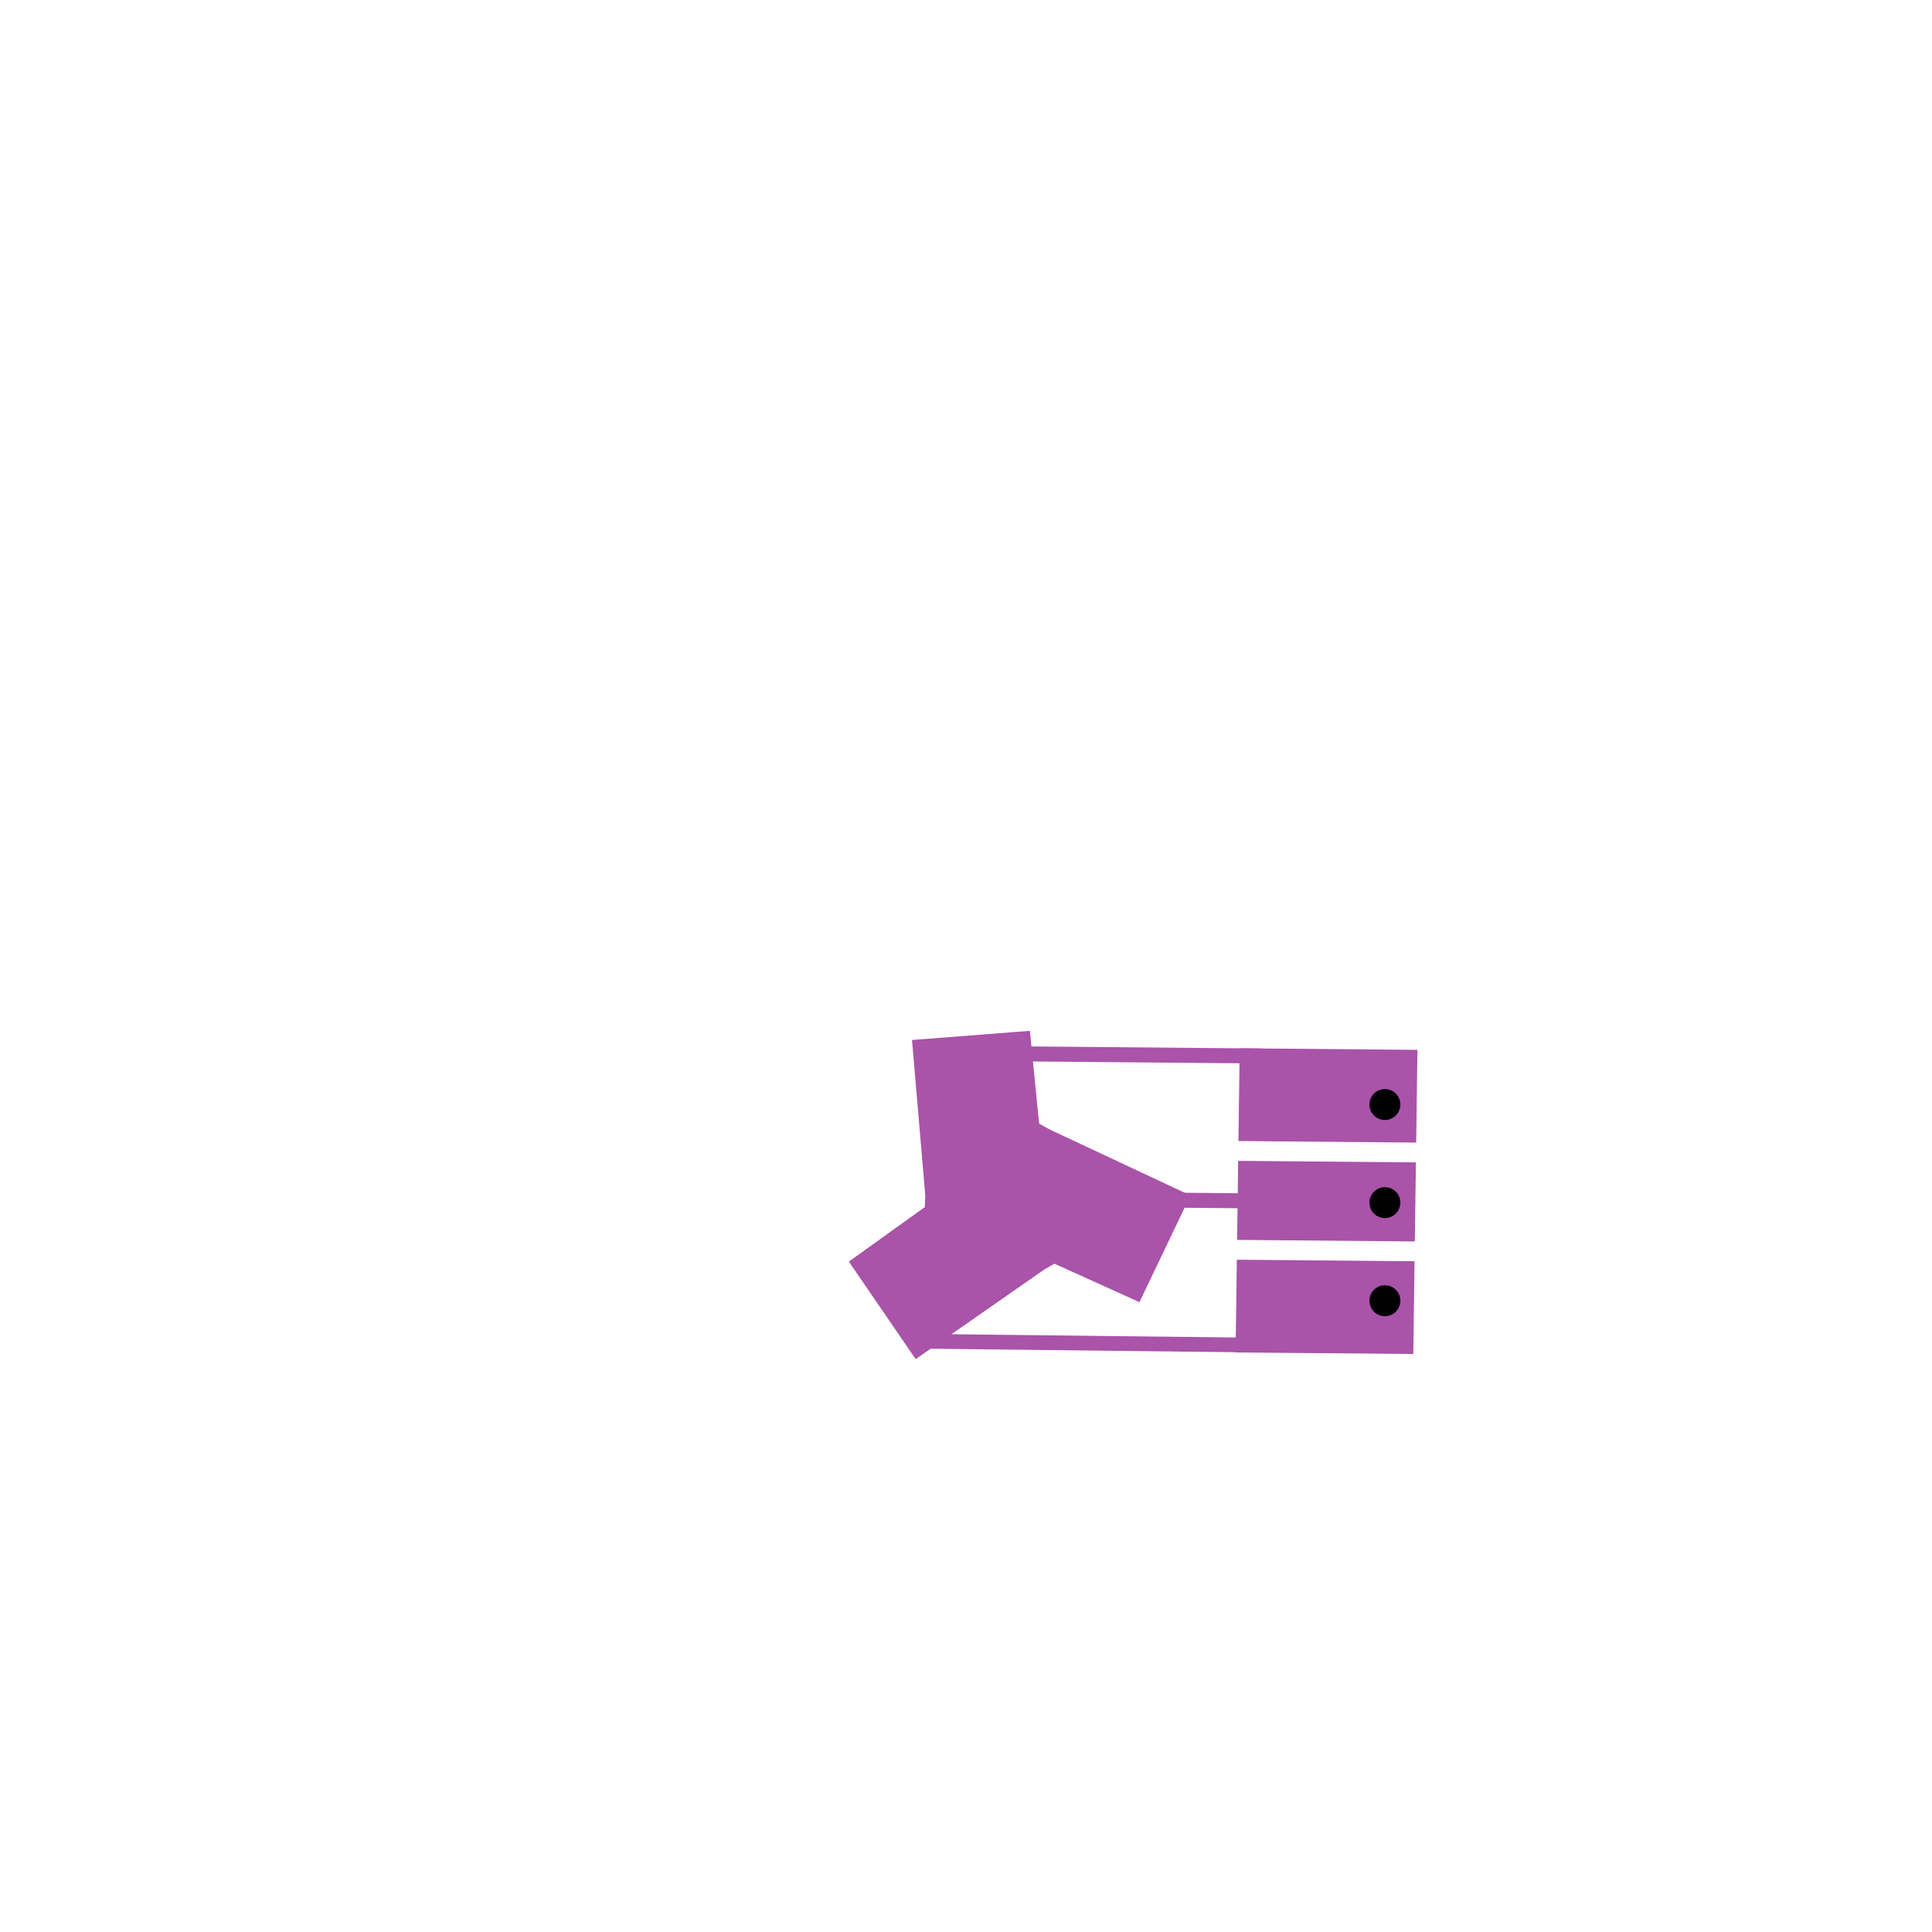
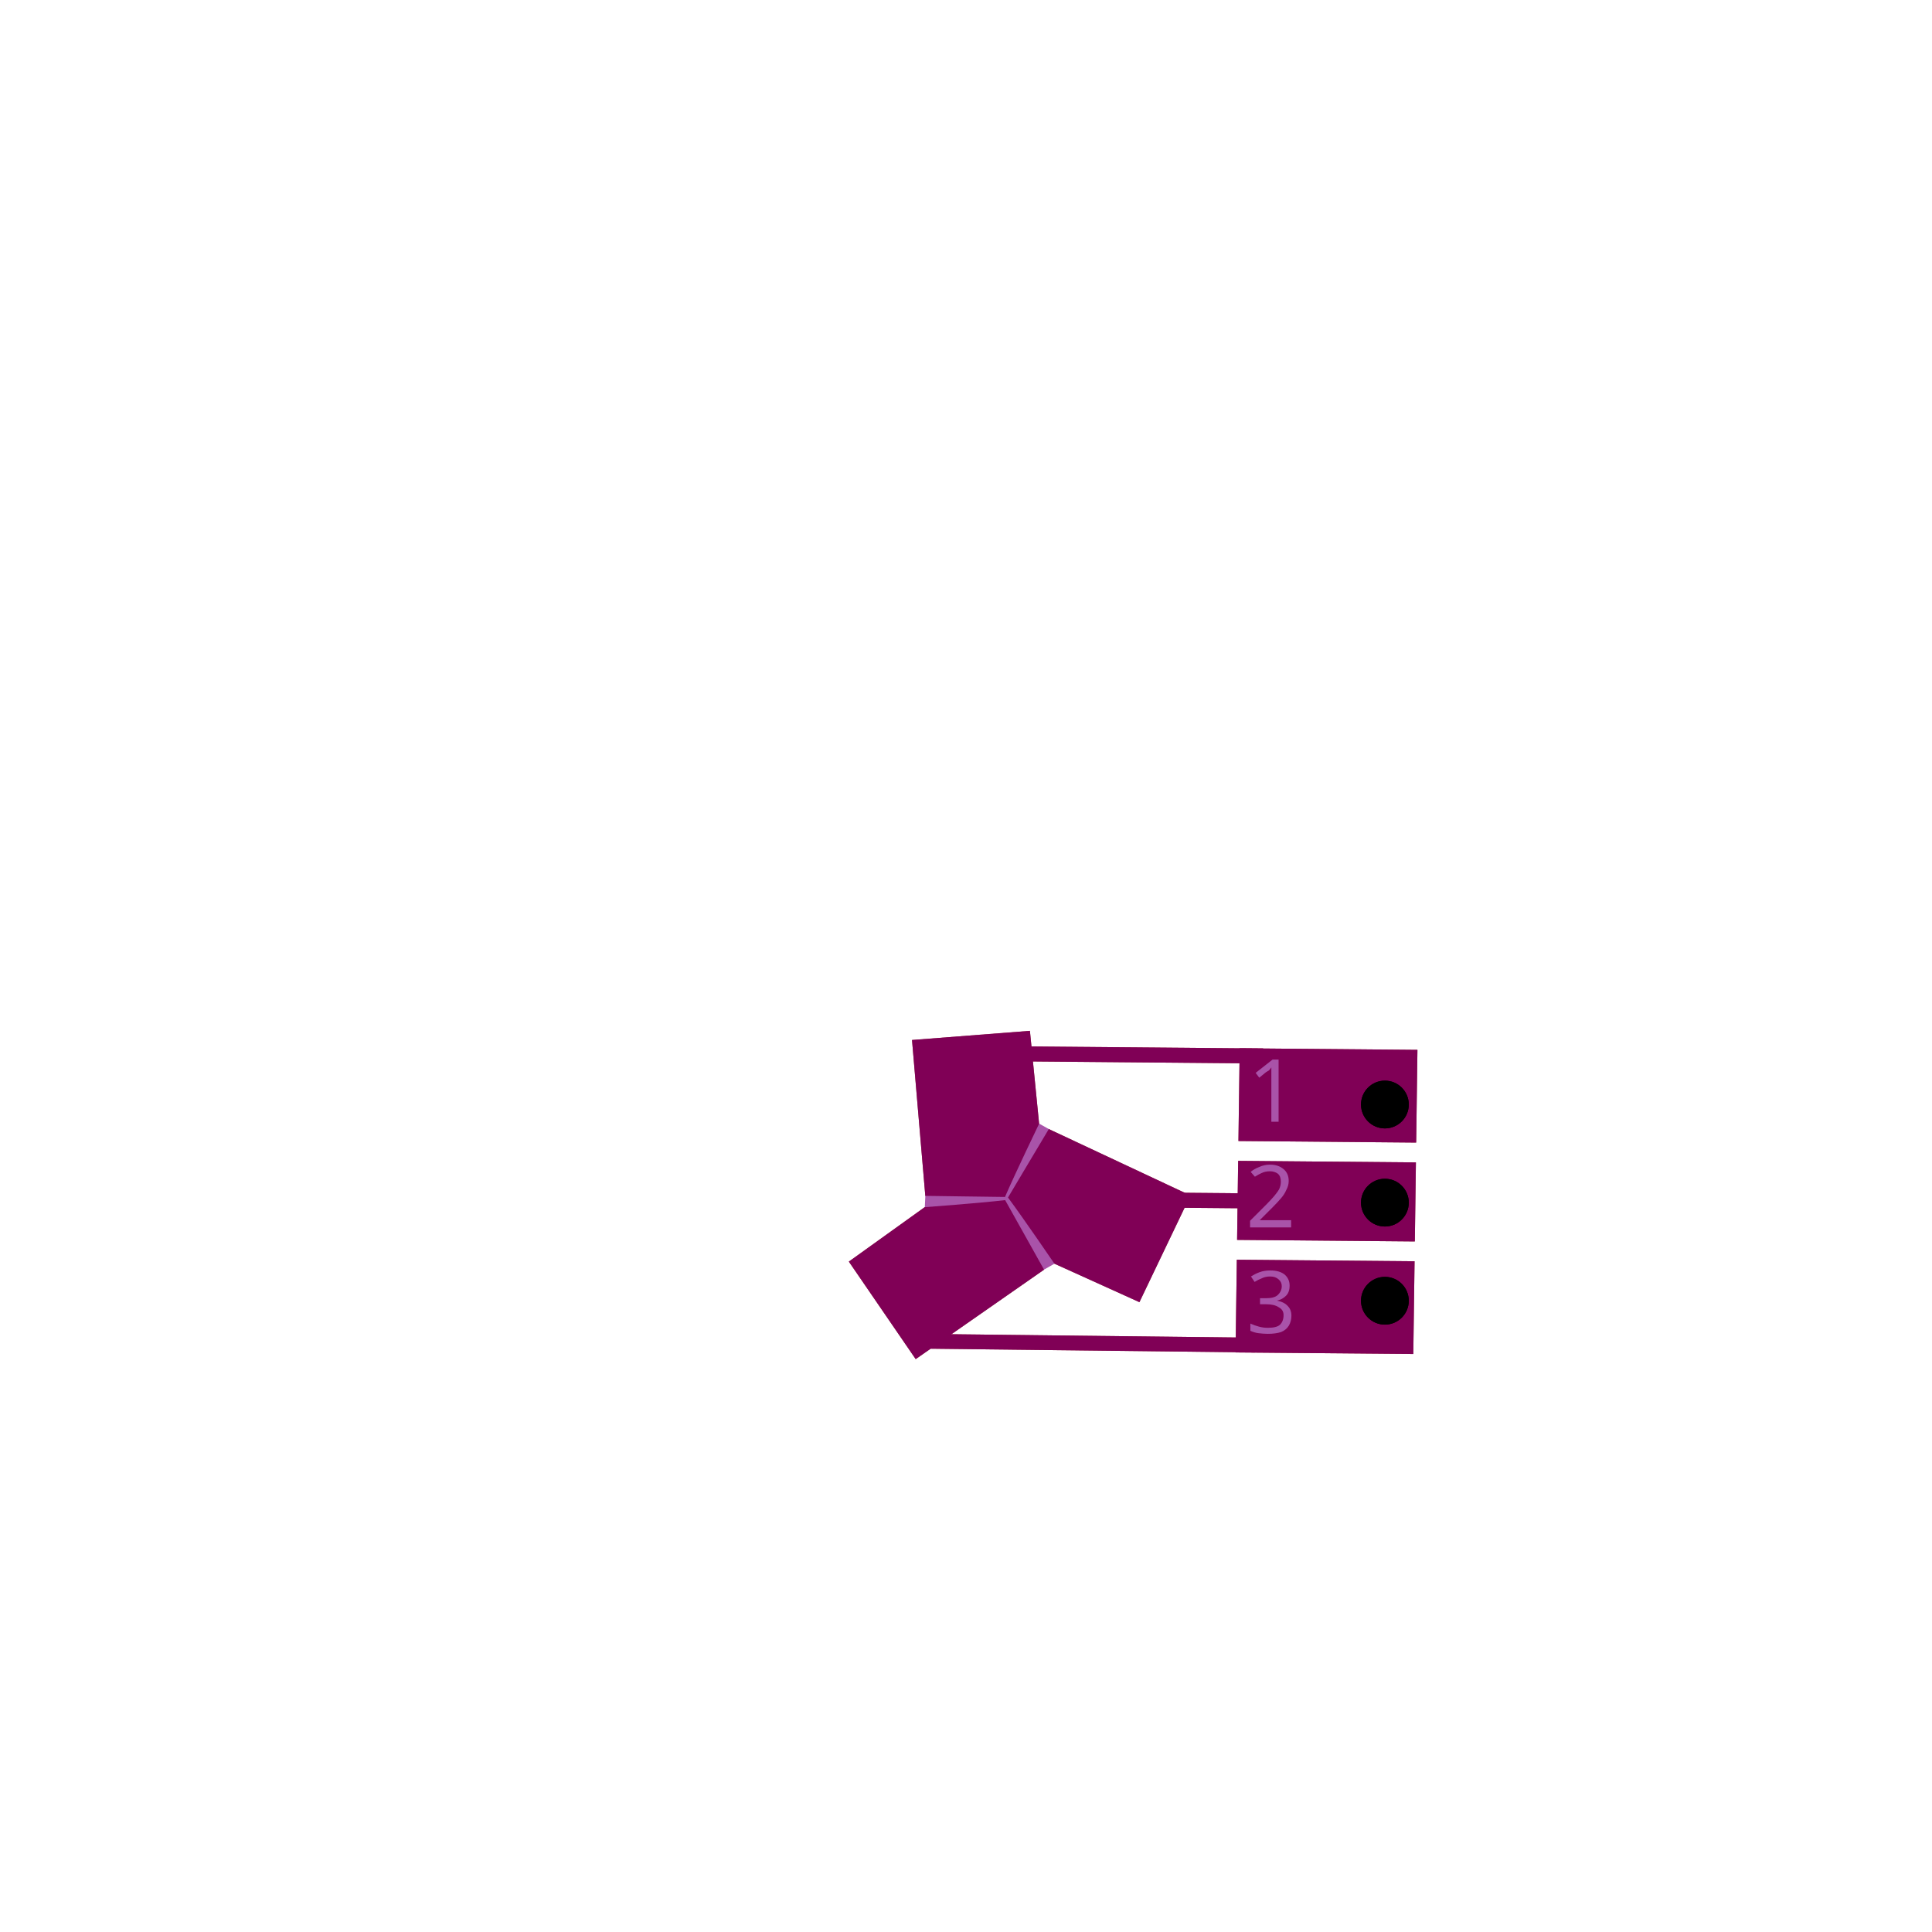
<svg xmlns="http://www.w3.org/2000/svg" width="50.0mm" height="50.0mm" viewBox="0 0 50 50" id="svg6772" version="1.1">
  <defs id="defs6774" />
  <g id="layer1" />
  <g id="g7327">
    <rect id="rect7329" style="stroke:none;fill-opacity:1;fill:#FFFFFF" height="50.0" width="50.0" y="0" x="0" />
  </g>
  <g id="g7331" />
-   <g id="g7333" />
-   <g id="g7335" />
  <g id="g7337" style="display:inline" />
-   <g id="g7339" style="display:none;opacity:1">
+   <g id="g7339" style="display:inline;opacity:1">
    <path style="opacity:1;fill:#800000;fill-opacity:1;stroke:none;stroke-width:0.139;stroke-linecap:butt;stroke-miterlimit:4;stroke-dasharray:none;stroke-opacity:1" d="M 26.654,26.678 23.603,26.915 23.947,30.949 C 24.643,30.957 25.313,30.97 26.009,30.977 26.276,30.359 26.892,29.082 26.892,29.082 Z" id="path7363-5-7" />
    <path style="display:inline;opacity:1;fill:#800000;fill-opacity:1;stroke:none;stroke-width:0.139;stroke-linecap:butt;stroke-miterlimit:4;stroke-dasharray:none;stroke-opacity:1" d="M 21.968,32.65 23.698,35.174 27.02,32.859 C 26.679,32.252 26.355,31.665 26.013,31.059 25.345,31.137 23.93,31.242 23.93,31.242 Z" id="path7363-5-7-1" />
    <path style="display:inline;opacity:1;fill:#800000;fill-opacity:1;stroke:none;stroke-width:0.139;stroke-linecap:butt;stroke-miterlimit:4;stroke-dasharray:none;stroke-opacity:1" d="M 29.488,33.7 30.809,30.939 27.143,29.22 C 26.788,29.818 26.441,30.393 26.087,30.992 26.489,31.532 27.288,32.704 27.288,32.704 Z" id="path7363-5-7-1-3" />
    <rect style="display:inline;opacity:1;fill:#800000;fill-opacity:1;stroke:#800000;stroke-width:0.212;stroke-linecap:butt;stroke-miterlimit:4;stroke-dasharray:none;stroke-opacity:1" id="rect7968-32" width="0.176" height="5.468" x="-30.883" y="-33.694" transform="matrix(0.01360849,-0.9999074,-0.9999619,-0.00873353,0,0)" />
    <rect style="display:inline;opacity:1;fill:#800000;fill-opacity:1;stroke:#800000;stroke-width:0.242;stroke-linecap:butt;stroke-miterlimit:4;stroke-dasharray:none;stroke-opacity:1" id="rect7968-3-8" width="0.146" height="8.577" x="-27.116" y="-32.931" transform="matrix(0.01360849,-0.9999074,-0.9999619,-0.00873353,0,0)" />
    <rect style="display:inline;opacity:1;fill:#800000;fill-opacity:1;stroke:#800000;stroke-width:0.239;stroke-linecap:butt;stroke-miterlimit:4;stroke-dasharray:none;stroke-opacity:1" id="rect7968-3-6-0" width="0.142" height="8.64" x="-34.507" y="-32.722" transform="matrix(0.01036027,-0.9999463,-0.9999342,-0.01147186,0,0)" />
    <rect style="display:inline;opacity:1;fill:#800000;fill-opacity:1;stroke:none;stroke-width:0.428;stroke-linecap:butt;stroke-miterlimit:4;stroke-dasharray:none;stroke-opacity:1" id="rect7785-2-9-3-7" width="2.4" height="4.6" x="-34.721" y="-37.05" transform="matrix(0.01360849,-0.9999074,-0.9999619,-0.00873353,0,0)" />
    <rect style="display:inline;opacity:1;fill:#800000;fill-opacity:1;stroke:none;stroke-width:0.428;stroke-linecap:butt;stroke-miterlimit:4;stroke-dasharray:none;stroke-opacity:1" id="rect7785-2-9-3-1-4" width="2.046" height="4.6" x="-31.808" y="-37.05" transform="matrix(0.01360849,-0.9999074,-0.9999619,-0.00873353,0,0)" />
    <rect style="display:inline;opacity:1;fill:#800000;fill-opacity:1;stroke:none;stroke-width:0.428;stroke-linecap:butt;stroke-miterlimit:4;stroke-dasharray:none;stroke-opacity:1" id="rect7785-2-9-3-1-9-0" width="2.4" height="4.6" x="-29.249" y="-37.05" transform="matrix(0.01360849,-0.9999074,-0.9999619,-0.00873353,0,0)" />
    <text xml:space="preserve" style="font-size:5.983px;line-height:1000%;font-family:sans-serif;letter-spacing:0px;word-spacing:0px;display:inline;opacity:1;fill:none;stroke:#000000;stroke-width:0.15px;stroke-linecap:butt;stroke-linejoin:miter;stroke-opacity:1" x="32.294" y="29.031" id="text8926">
      <tspan id="tspan8928" x="32.294" y="29.031" style="font-style:normal;font-variant:normal;font-weight:normal;font-stretch:normal;font-size:2.244px;font-family:Saab;-inkscape-font-specification:Saab;fill:#ffffff;stroke:none;stroke-width:0.282px">1</tspan>
    </text>
    <text xml:space="preserve" style="font-size:5.983px;line-height:1000%;font-family:sans-serif;letter-spacing:0px;word-spacing:0px;display:inline;opacity:1;fill:none;stroke:#000000;stroke-width:0.15px;stroke-linecap:butt;stroke-linejoin:miter;stroke-opacity:1" x="32.243" y="31.765" id="text8926-5">
      <tspan id="tspan8928-0" x="32.243" y="31.765" style="font-style:normal;font-variant:normal;font-weight:normal;font-stretch:normal;font-size:2.244px;font-family:Saab;-inkscape-font-specification:Saab;fill:#ffffff;stroke:none;stroke-width:0.282px">2</tspan>
    </text>
    <text xml:space="preserve" style="font-size:5.983px;line-height:1000%;font-family:sans-serif;letter-spacing:0px;word-spacing:0px;display:inline;opacity:1;fill:none;stroke:#000000;stroke-width:0.15px;stroke-linecap:butt;stroke-linejoin:miter;stroke-opacity:1" x="32.267" y="34.503" id="text8926-5-8">
      <tspan id="tspan8928-0-0" x="32.267" y="34.503" style="font-style:normal;font-variant:normal;font-weight:normal;font-stretch:normal;font-size:2.244px;font-family:Saab;-inkscape-font-specification:Saab;fill:#ffffff;stroke:none;stroke-width:0.282px">3</tspan>
    </text>
  </g>
  <g id="g7341" style="display:inline;opacity:0.673">
    <rect style="display:inline;opacity:1;fill:#800080;fill-opacity:1;stroke:#800080;stroke-width:0.212;stroke-linecap:butt;stroke-miterlimit:4;stroke-dasharray:none;stroke-opacity:1" id="rect7968-32-6" width="0.176" height="5.468" x="-30.883" y="-33.694" transform="matrix(0.01360849,-0.9999074,-0.9999619,-0.00873353,0,0)" />
    <rect style="display:inline;opacity:1;fill:#800080;fill-opacity:1;stroke:#800080;stroke-width:0.242;stroke-linecap:butt;stroke-miterlimit:4;stroke-dasharray:none;stroke-opacity:1" id="rect7968-3-8-0" width="0.146" height="8.577" x="-27.116" y="-32.931" transform="matrix(0.01360849,-0.9999074,-0.9999619,-0.00873353,0,0)" />
    <rect style="display:inline;opacity:1;fill:#800080;fill-opacity:1;stroke:none;stroke-width:0.428;stroke-linecap:butt;stroke-miterlimit:4;stroke-dasharray:none;stroke-opacity:1" id="rect7785-2-9-3-7-0" width="2.4" height="4.6" x="-34.721" y="-37.05" transform="matrix(0.01360849,-0.9999074,-0.9999619,-0.00873353,0,0)" />
    <rect style="display:inline;opacity:1;fill:#800080;fill-opacity:1;stroke:none;stroke-width:0.428;stroke-linecap:butt;stroke-miterlimit:4;stroke-dasharray:none;stroke-opacity:1" id="rect7785-2-9-3-1-4-7" width="2.046" height="4.6" x="-31.808" y="-37.05" transform="matrix(0.01360849,-0.9999074,-0.9999619,-0.00873353,0,0)" />
    <rect style="display:inline;opacity:1;fill:#800080;fill-opacity:1;stroke:none;stroke-width:0.428;stroke-linecap:butt;stroke-miterlimit:4;stroke-dasharray:none;stroke-opacity:1" id="rect7785-2-9-3-1-9-0-0" width="2.4" height="4.6" x="-29.249" y="-37.05" transform="matrix(0.01360849,-0.9999074,-0.9999619,-0.00873353,0,0)" />
    <g id="g9330">
      <path id="path7363-5-7-4" d="M 26.654,26.678 23.603,26.915 23.947,30.949 C 24.643,30.957 25.313,30.97 26.009,30.977 26.276,30.359 26.892,29.082 26.892,29.082 Z" style="display:inline;opacity:1;fill:#800080;fill-opacity:1;stroke:none;stroke-width:0.139;stroke-linecap:butt;stroke-miterlimit:4;stroke-dasharray:none;stroke-opacity:1" />
      <path id="path7363-5-7-1-8" d="M 21.968,32.65 23.698,35.174 27.02,32.859 C 26.679,32.252 26.355,31.665 26.013,31.059 25.345,31.137 23.93,31.242 23.93,31.242 Z" style="display:inline;opacity:1;fill:#800080;fill-opacity:1;stroke:none;stroke-width:0.139;stroke-linecap:butt;stroke-miterlimit:4;stroke-dasharray:none;stroke-opacity:1" />
      <path id="path7363-5-7-1-3-2" d="M 29.488,33.7 30.809,30.939 27.143,29.22 C 26.788,29.818 26.441,30.393 26.087,30.992 26.489,31.532 27.288,32.704 27.288,32.704 Z" style="display:inline;opacity:1;fill:#800080;fill-opacity:1;stroke:none;stroke-width:0.139;stroke-linecap:butt;stroke-miterlimit:4;stroke-dasharray:none;stroke-opacity:1" />
    </g>
    <path style="opacity:1;fill:#800080;fill-opacity:1;stroke:none;stroke-width:0.212;stroke-linecap:butt;stroke-miterlimit:4;stroke-dasharray:none;stroke-opacity:1" d="M 27.951,32.214 27.291,32.703 27.027,32.854 25.842,33.282 23.947,31.985 23.934,31.241 23.948,30.948 24.159,29.62 26.231,28.626 26.894,29.08 27.148,29.222 28.127,29.924 Z" id="path9281" />
    <rect style="display:inline;opacity:1;fill:#800080;fill-opacity:1;stroke:#800080;stroke-width:0.239;stroke-linecap:butt;stroke-miterlimit:4;stroke-dasharray:none;stroke-opacity:1" id="rect7968-3-6-0-1" width="0.142" height="8.64" x="-34.507" y="-32.722" transform="matrix(0.01036027,-0.9999463,-0.9999342,-0.01147186,0,0)" />
  </g>
  <g id="g7343" style="display:inline" />
+   <g id="g7333">
+     <circle r="0.618" style="display:inline;opacity:1;fill:#000000;fill-opacity:1;stroke:none;stroke-width:0.166;stroke-linecap:butt;stroke-miterlimit:4;stroke-dasharray:none;stroke-opacity:1" id="path7692-0-2-3" cx="-28.585" cy="35.841" transform="matrix(0,-1,1,0,0,0)" />
+     <circle r="0.618" style="display:inline;opacity:1;fill:#000000;fill-opacity:1;stroke:none;stroke-width:0.166;stroke-linecap:butt;stroke-miterlimit:4;stroke-dasharray:none;stroke-opacity:1" id="path7692-0-2-3-6" cx="-31.124" cy="35.841" transform="matrix(0,-1,1,0,0,0)" />
+     <circle r="0.618" style="display:inline;opacity:1;fill:#000000;fill-opacity:1;stroke:none;stroke-width:0.166;stroke-linecap:butt;stroke-miterlimit:4;stroke-dasharray:none;stroke-opacity:1" id="path7692-0-2-3-7" cx="-33.663" cy="35.841" transform="matrix(0,-1,1,0,0,0)" />
+   </g>
+   <g id="g4262">
+     <circle transform="matrix(0,-1,1,0,0,0)" cy="35.841" cx="-28.585" id="circle4264" style="display:inline;opacity:1;fill:#000000;fill-opacity:1;stroke:none;stroke-width:0.166;stroke-linecap:butt;stroke-miterlimit:4;stroke-dasharray:none;stroke-opacity:1" r="0.618" />
+     <circle transform="matrix(0,-1,1,0,0,0)" cy="35.841" cx="-31.124" id="circle4266" style="display:inline;opacity:1;fill:#000000;fill-opacity:1;stroke:none;stroke-width:0.166;stroke-linecap:butt;stroke-miterlimit:4;stroke-dasharray:none;stroke-opacity:1" r="0.618" />
+     <circle transform="matrix(0,-1,1,0,0,0)" cy="35.841" cx="-33.663" id="circle4268" style="display:inline;opacity:1;fill:#000000;fill-opacity:1;stroke:none;stroke-width:0.166;stroke-linecap:butt;stroke-miterlimit:4;stroke-dasharray:none;stroke-opacity:1" r="0.618" />
+   </g>
  <g id="g7345" style="display:inline">
    <circle r="0.4" style="opacity:1;fill:#000000;fill-opacity:1;stroke:none;stroke-width:0.166;stroke-linecap:butt;stroke-miterlimit:4;stroke-dasharray:none;stroke-opacity:1" id="path7692-0-2" cx="-28.585" cy="35.841" transform="matrix(0,-1,1,0,0,0)" />
    <circle r="0.4" style="opacity:1;fill:#000000;fill-opacity:1;stroke:none;stroke-width:0.166;stroke-linecap:butt;stroke-miterlimit:4;stroke-dasharray:none;stroke-opacity:1" id="path7692-0-2-2" cx="-33.663" cy="35.841" transform="matrix(0,-1,1,0,0,0)" />
    <circle r="0.4" style="opacity:1;fill:#000000;fill-opacity:1;stroke:none;stroke-width:0.166;stroke-linecap:butt;stroke-miterlimit:4;stroke-dasharray:none;stroke-opacity:1" id="path7692-0-2-2-4" cx="-31.124" cy="35.841" transform="matrix(0,-1,1,0,0,0)" />
  </g>
</svg>
